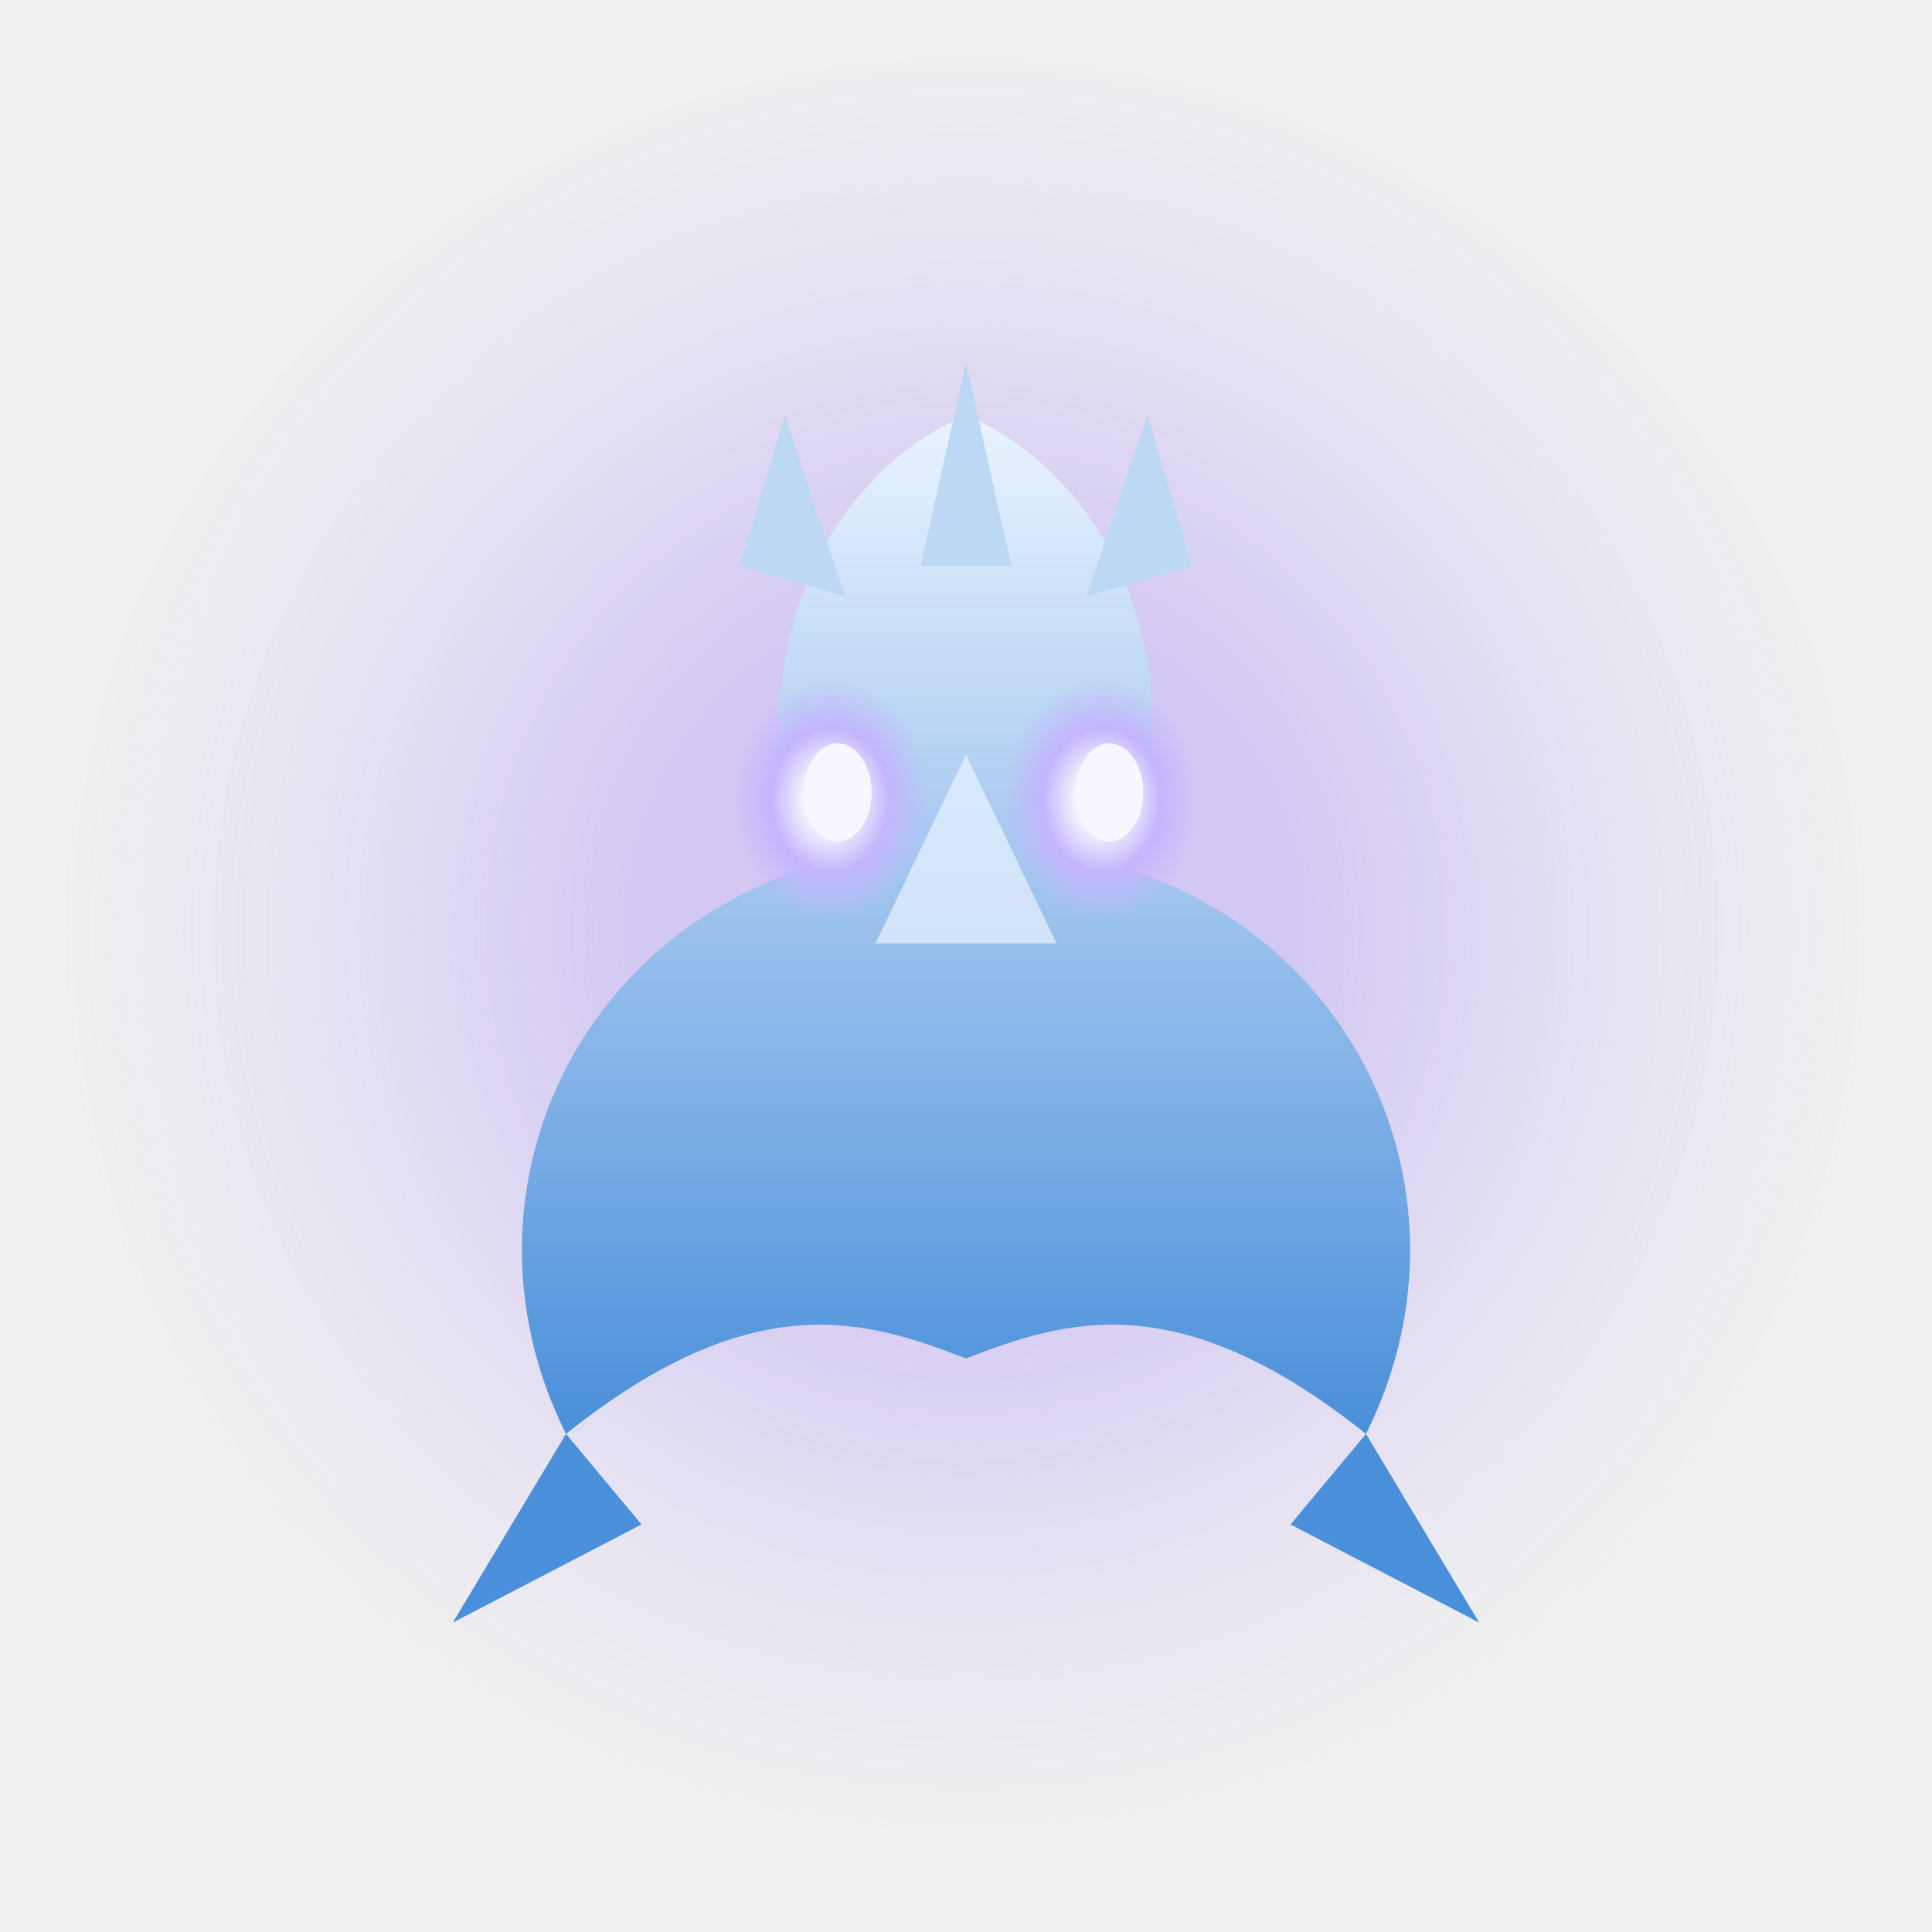
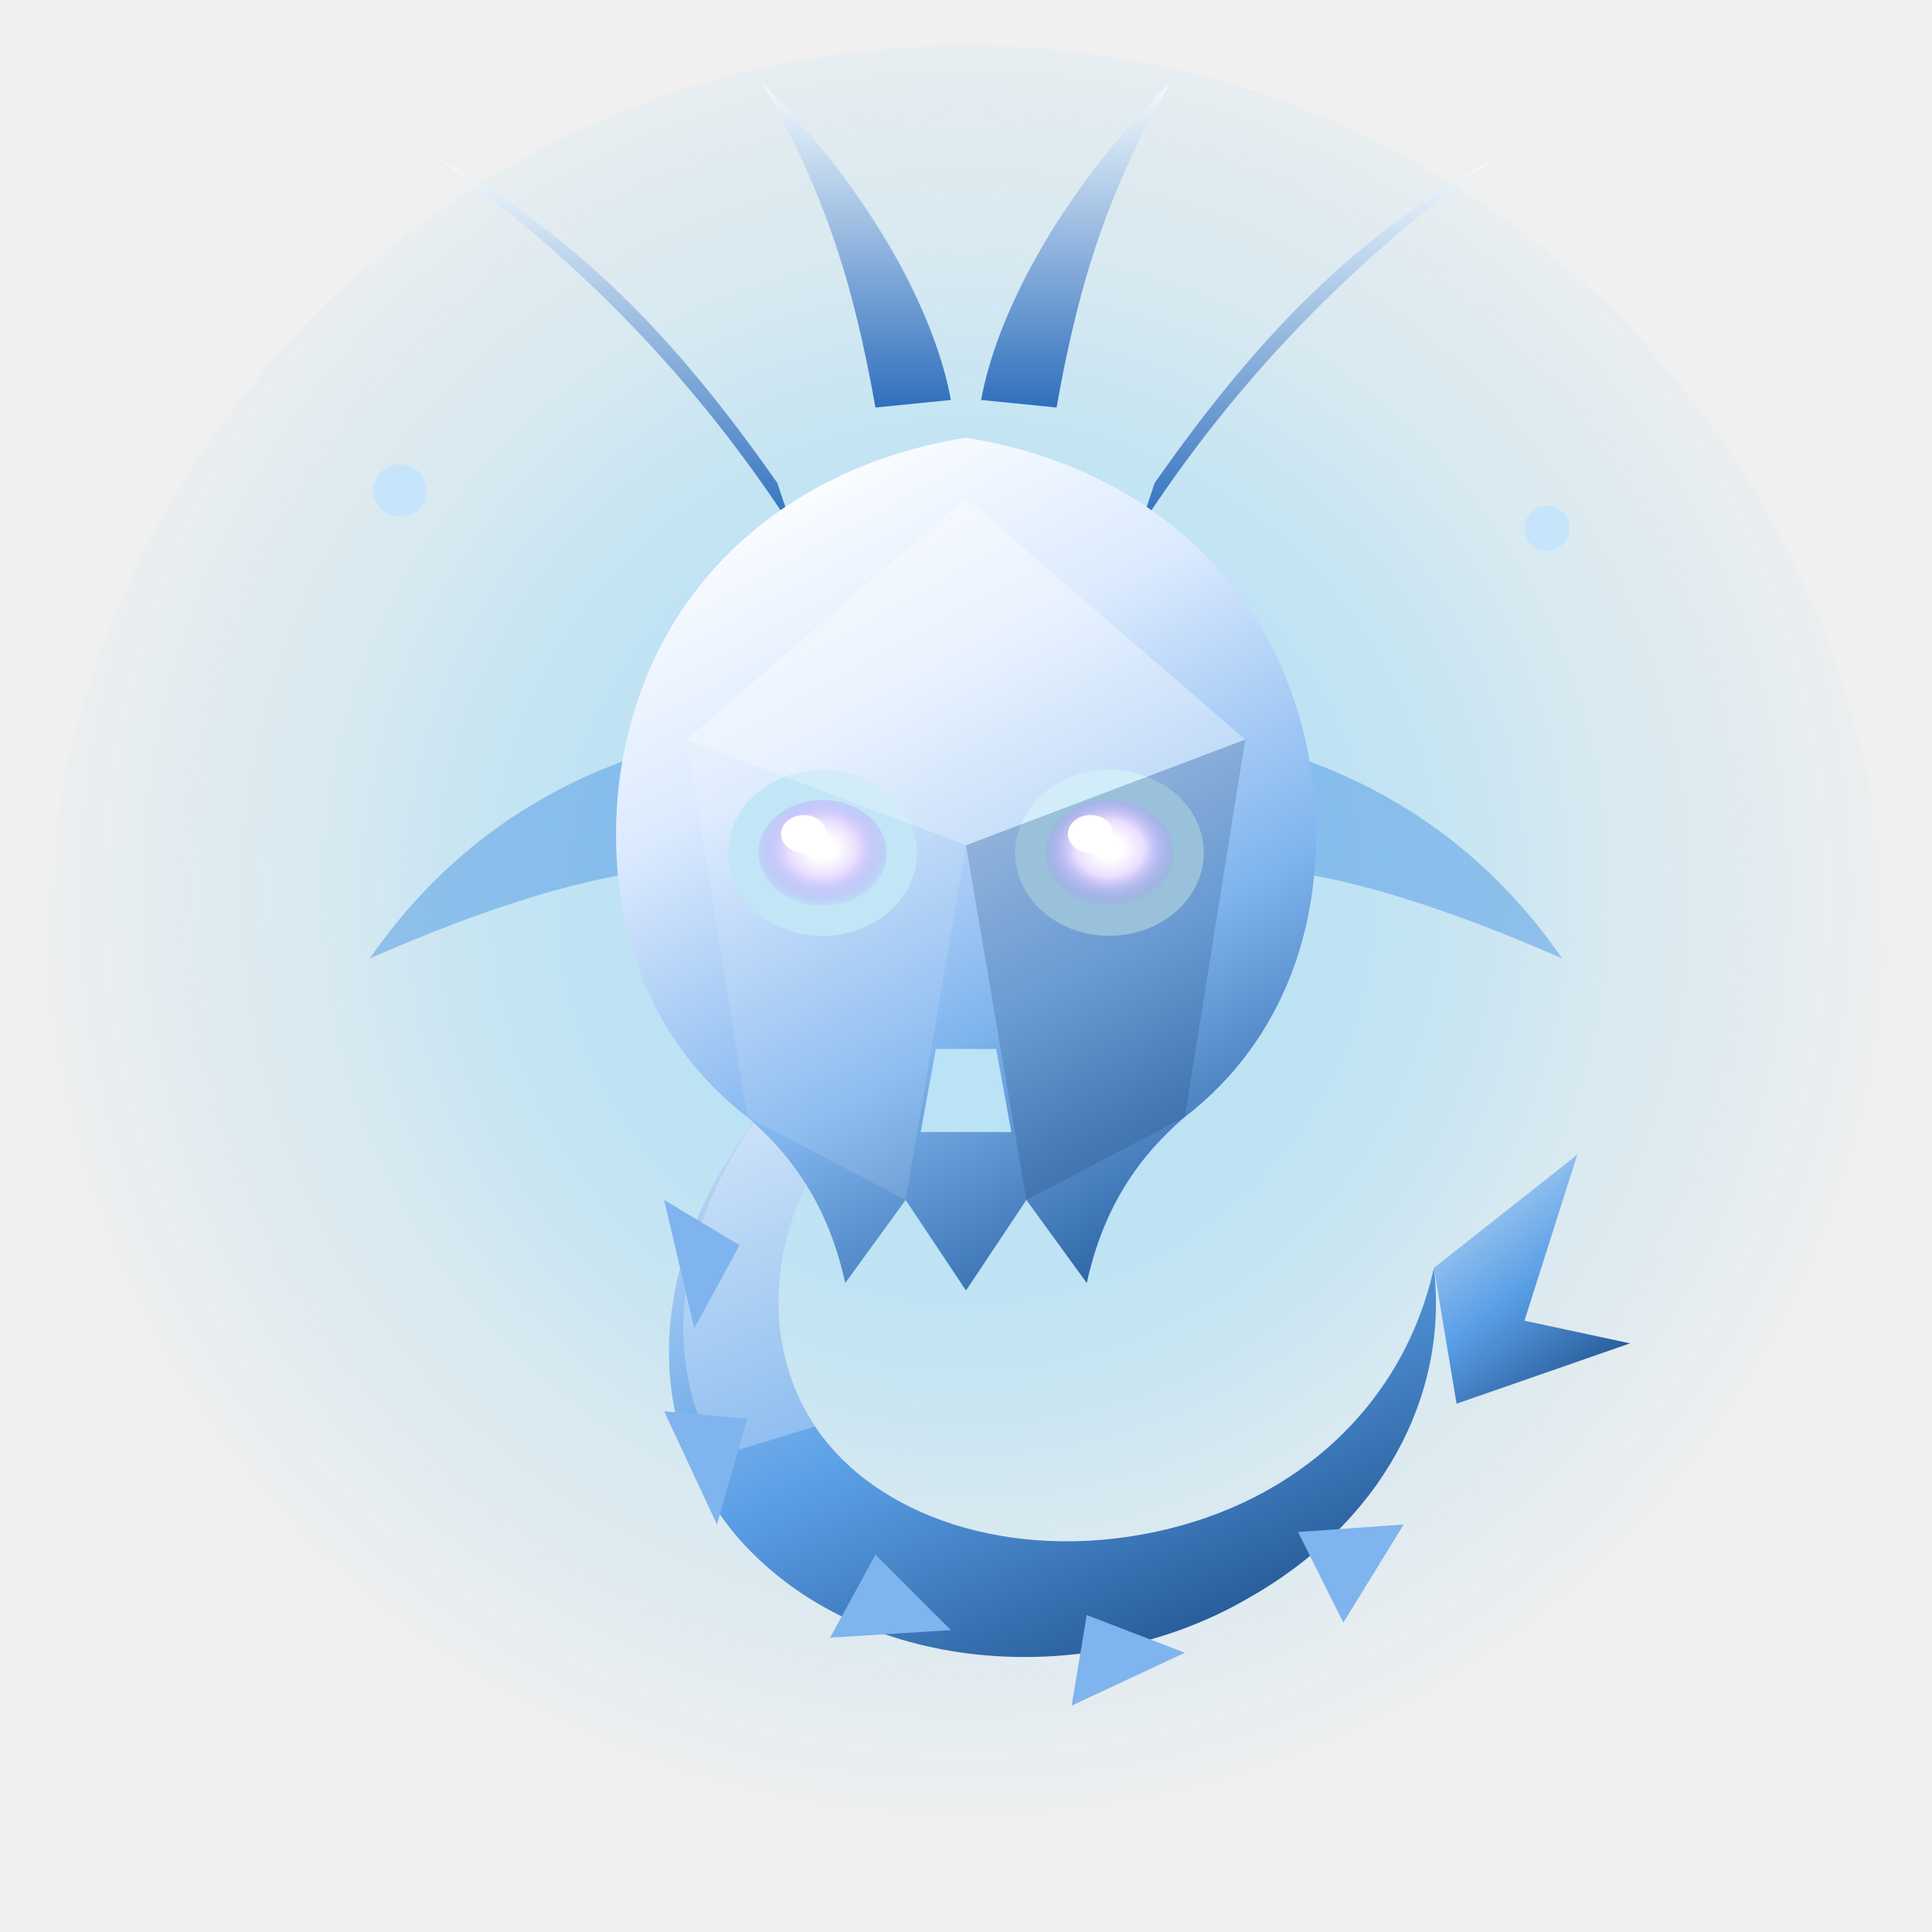
<svg xmlns="http://www.w3.org/2000/svg" width="512" height="512" viewBox="0 0 512 512">
  <defs>
-     <radialGradient id="au" cx="50%" cy="48%" r="50%">
-       <stop offset="0.35" stop-color="#a78bfa" stop-opacity="0.4" />
-       <stop offset="0.75" stop-color="#a78bfa" stop-opacity="0.12" />
-       <stop offset="1" stop-color="#a78bfa" stop-opacity="0" />
+     <radialGradient id="au" cx="50%" cy="46%" r="52%">
+       <stop offset="0.28" stop-color="#7dd3fc" stop-opacity="0.46" />
+       <stop offset="0.66" stop-color="#38bdf8" stop-opacity="0.14" />
+       <stop offset="1" stop-color="#0ea5e9" stop-opacity="0" />
    </radialGradient>
-     <linearGradient id="body" x1="0" y1="0" x2="0" y2="1">
-       <stop offset="0" stop-color="#eaf3ff" />
-       <stop offset="1" stop-color="#4a8fda" />
+     <linearGradient id="skull" x1="0.3" y1="0" x2="0.75" y2="1">
+       <stop offset="0" stop-color="#ffffff" />
+       <stop offset="0.3" stop-color="#dbeafe" />
+       <stop offset="0.66" stop-color="#7fb4ee" />
+       <stop offset="1" stop-color="#255d9f" />
    </linearGradient>
-     <radialGradient id="eye" cx="50%" cy="50%" r="50%">
-       <stop offset="0.25" stop-color="#f8f6ff" />
-       <stop offset="0.6" stop-color="#c4b5fd" />
-       <stop offset="1" stop-color="#c4b5fd" stop-opacity="0" />
+     <linearGradient id="coil" x1="0.2" y1="0" x2="0.8" y2="1">
+       <stop offset="0" stop-color="#bcd8f5" />
+       <stop offset="0.5" stop-color="#5a9fe6" />
+       <stop offset="1" stop-color="#1e4f8a" />
+     </linearGradient>
+     <linearGradient id="horn" x1="0.5" y1="0" x2="0.5" y2="1">
+       <stop offset="0" stop-color="#f4fbff" />
+       <stop offset="1" stop-color="#2f6fbd" />
+     </linearGradient>
+     <radialGradient id="eye" cx="50%" cy="46%" r="52%">
+       <stop offset="0.20" stop-color="#ffffff" />
+       <stop offset="0.52" stop-color="#e9deff" />
+       <stop offset="1" stop-color="#a78bfa" stop-opacity="0.15" />
    </radialGradient>
  </defs>
-   <circle cx="256" cy="256" r="240" fill="url(#au)" />
-   <path d="M256 110 C210 130 196 190 214 230 C150 250 120 320 150 380 C200 340 230 350 256 360 C282 350 312 340 362 380 C392 320 362 250 298 230 C316 190 302 130 256 110Z" fill="url(#body)" />
-   <polygon points="256,96 268,150 244,150" fill="#bcd8f5" />
-   <polygon points="196,150 208,110 224,158" fill="#bcd8f5" />
-   <polygon points="316,150 304,110 288,158" fill="#bcd8f5" />
-   <polygon points="256,200 280,250 232,250" fill="#eaf3ff" fill-opacity="0.7" />
-   <path d="M150 380 L120 430 L170 404 Z" fill="#4a8fda" />
-   <path d="M362 380 L392 430 L342 404 Z" fill="#4a8fda" />
-   <ellipse cx="220" cy="212" rx="26" ry="32" fill="url(#eye)" />
-   <ellipse cx="292" cy="212" rx="26" ry="32" fill="url(#eye)" />
-   <ellipse cx="222" cy="210" rx="9" ry="13" fill="#f8f6ff" />
-   <ellipse cx="294" cy="210" rx="9" ry="13" fill="#f8f6ff" />
+   <circle cx="256" cy="256" r="244" fill="url(#au)" />
+   <path fill="url(#horn)" d="M206 128 C 178 88 152 62 116 42 C 158 72 188 106 210 140 Z" />
+   <path fill="url(#horn)" d="M306 128 C 334 88 360 62 396 42 C 354 72 324 106 302 140 Z" />
+   <path fill="url(#horn)" d="M232 108 C 226 74 218 50 202 22 C 232 52 248 84 252 106 Z" />
+   <path fill="url(#horn)" d="M280 108 C 286 74 294 50 310 22 C 280 52 264 84 260 106 Z" />
+   <path fill="#5a9fe6" fill-opacity="0.55" d="M170 200 C 140 210 116 228 98 254 C 130 240 156 232 178 230 Z" />
+   <path fill="#5a9fe6" fill-opacity="0.55" d="M342 200 C 372 210 396 228 414 254 C 382 240 356 232 334 230 Z" />
+   <path fill="url(#coil)" d="     M204 292 C 172 330 168 376 196 408     C 228 444 288 448 330 424     C 366 404 384 370 380 336     C 372 372 344 398 306 406     C 268 414 232 402 216 378     C 200 354 204 320 226 296 Z" />
+   <path fill="#eaf3ff" fill-opacity="0.30" d="     M204 292 C 180 322 174 358 190 386 L 216 378 C 200 354 204 320 226 296 Z" />
+   <polygon points="196,330 176,318 184,352" fill="#7fb4ee" />
+   <polygon points="198,376 176,374 190,404" fill="#7fb4ee" />
+   <polygon points="232,412 220,434 252,432" fill="#7fb4ee" />
+   <polygon points="288,428 284,452 314,438" fill="#7fb4ee" />
+   <polygon points="344,406 356,430 372,404" fill="#7fb4ee" />
+   <path fill="url(#coil)" d="M380 336 L418 306 L404 350 L432 356 L386 372 Z" />
+   <path fill="url(#skull)" fill-rule="evenodd" d="     M256 116     C 306 124 342 158 348 208     C 352 244 340 276 314 296     C 300 308 292 322 288 340     L 272 318 L 256 342 L 240 318 L 224 340     C 220 322 212 308 198 296     C 172 276 160 244 164 208     C 170 158 206 124 256 116 Z      M 218 226 m -25 0 a 25 22 0 1 0 50 0 a 25 22 0 1 0 -50 0 Z     M 294 226 m -25 0 a 25 22 0 1 0 50 0 a 25 22 0 1 0 -50 0 Z     M 248 278 L 264 278 L 268 300 L 244 300 Z   " />
+   <polygon points="256,132 330,196 256,224 182,196" fill="#ffffff" fill-opacity="0.34" />
+   <polygon points="182,196 256,224 240,318 198,296" fill="#ffffff" fill-opacity="0.12" />
+   <polygon points="330,196 256,224 272,318 314,296" fill="#173b6b" fill-opacity="0.20" />
+   <ellipse cx="218" cy="226" rx="17" ry="14" fill="url(#eye)" />
+   <ellipse cx="294" cy="226" rx="17" ry="14" fill="url(#eye)" />
+   <ellipse cx="213" cy="221" rx="6" ry="5" fill="#ffffff" />
+   <ellipse cx="289" cy="221" rx="6" ry="5" fill="#ffffff" />
+   <circle cx="106" cy="130" r="7" fill="#bfe3ff" fill-opacity="0.75" />
+   <circle cx="410" cy="140" r="6" fill="#bfe3ff" fill-opacity="0.75" />
</svg>
